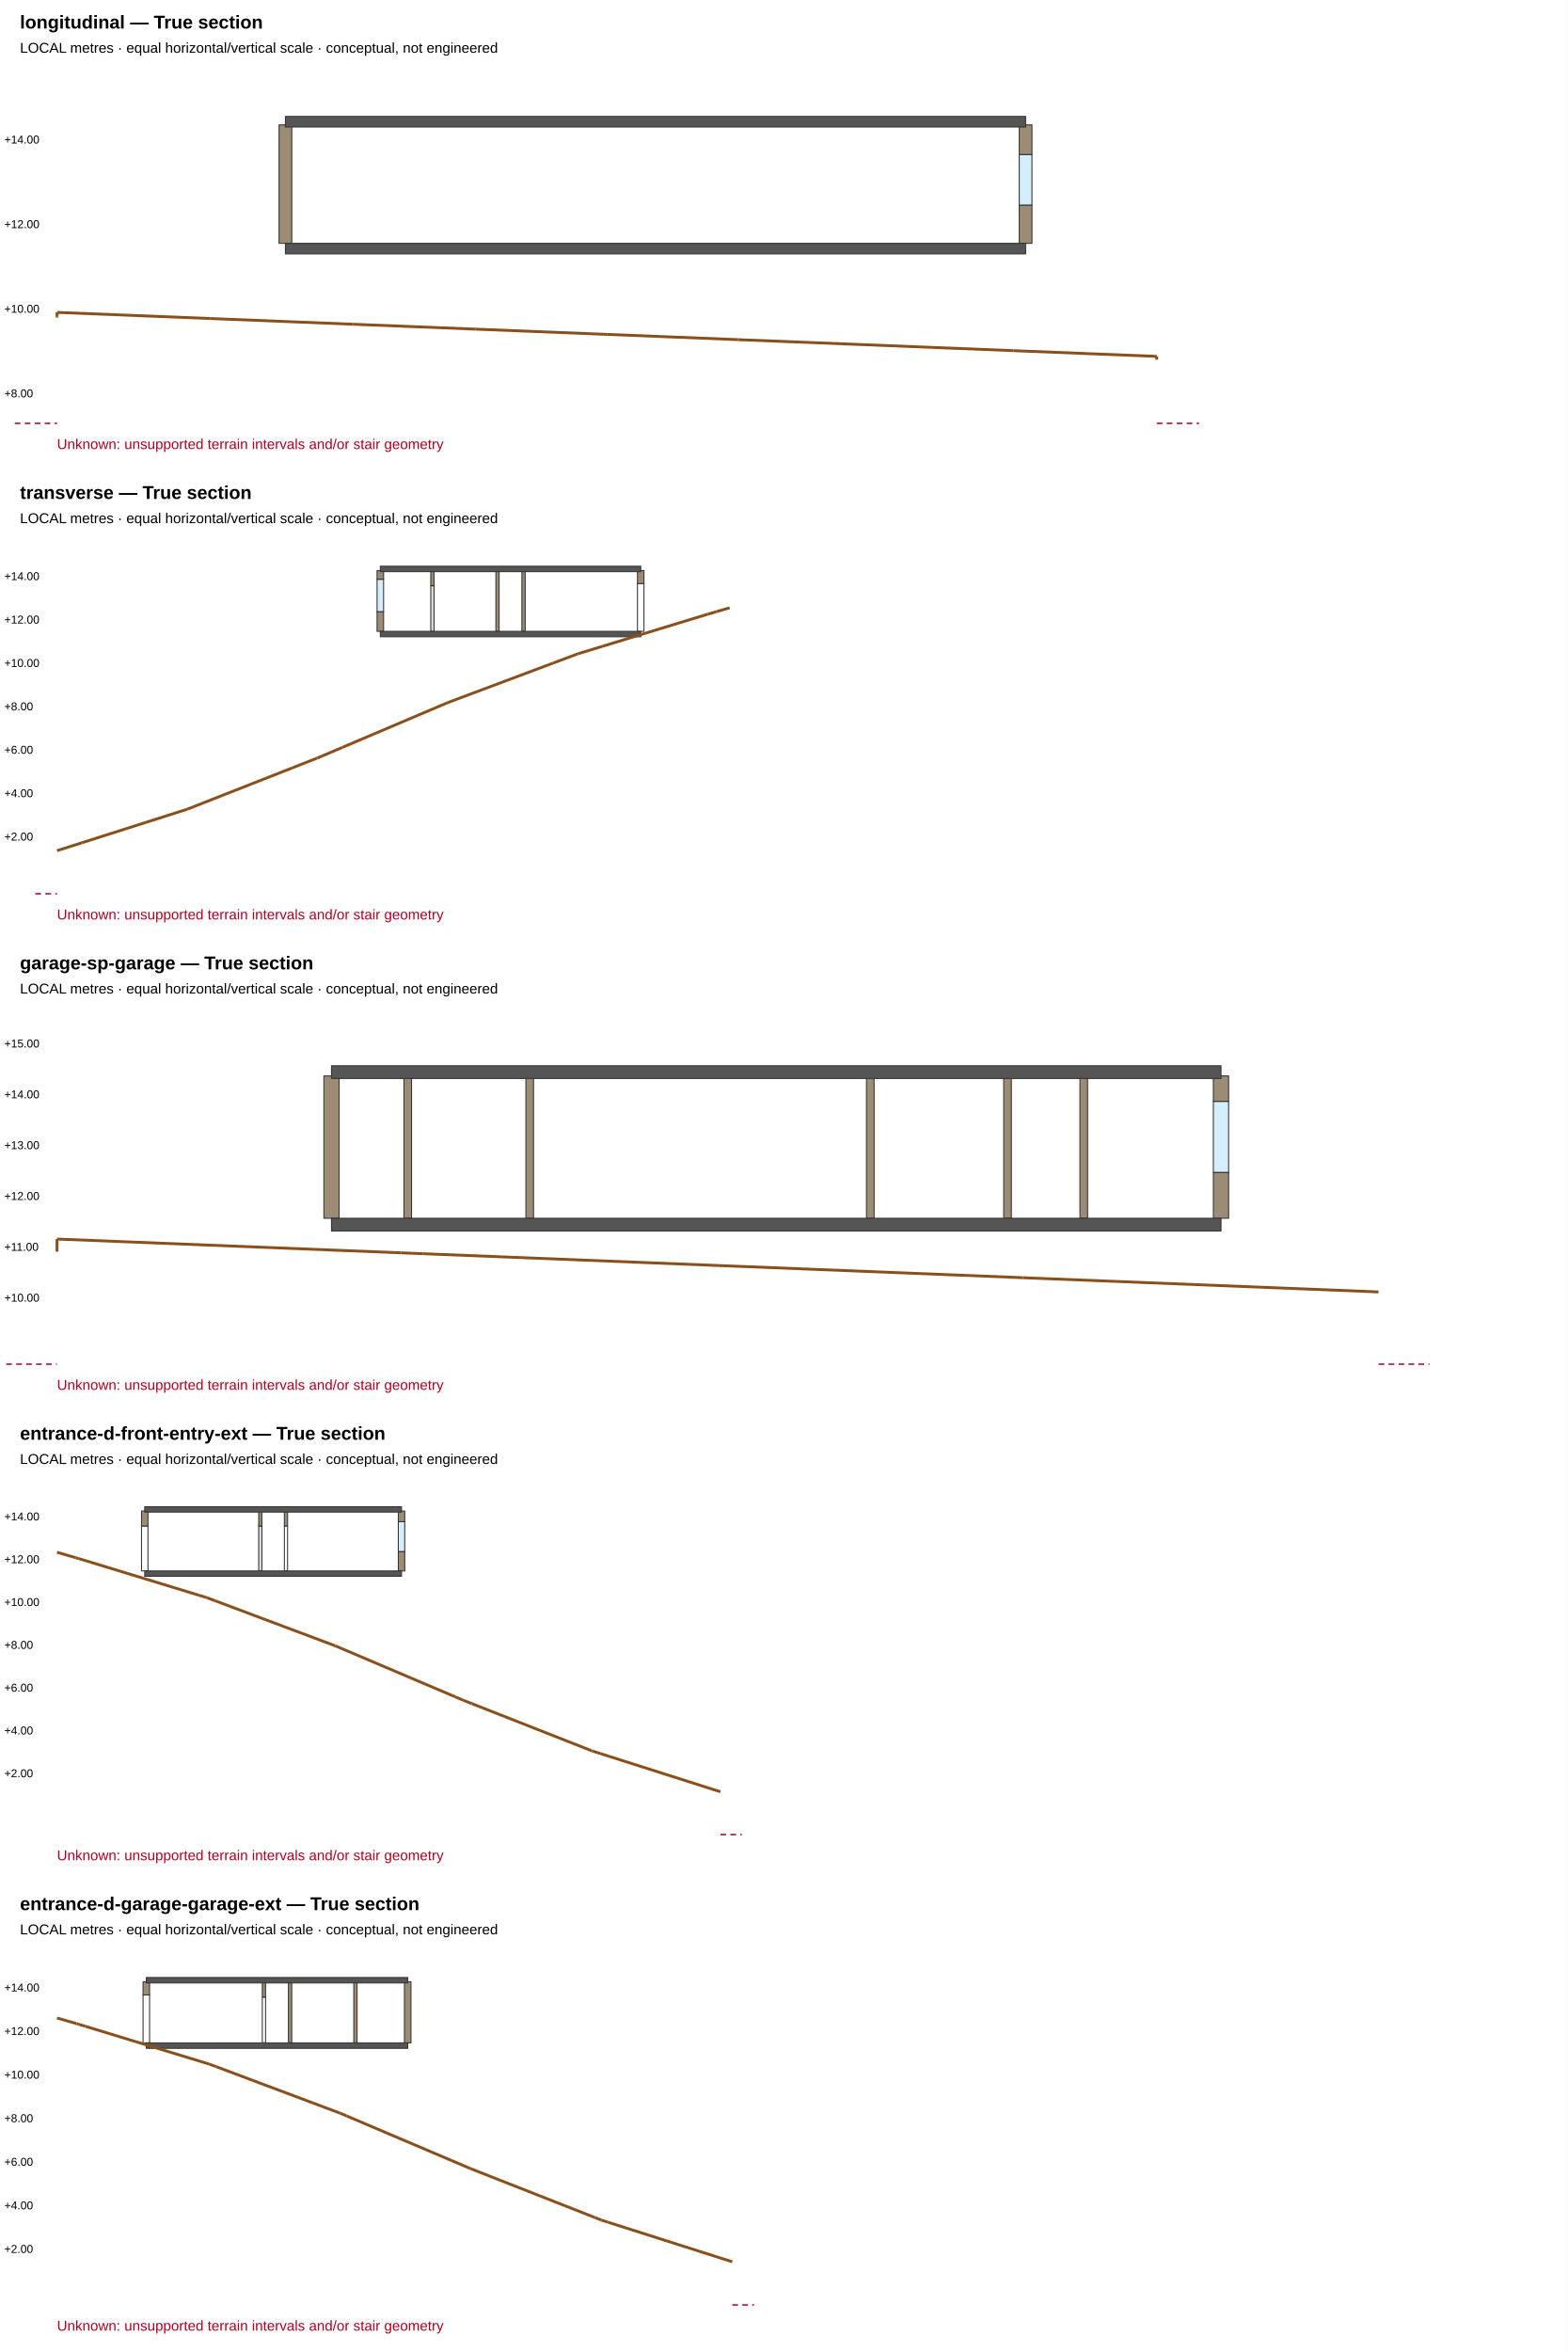
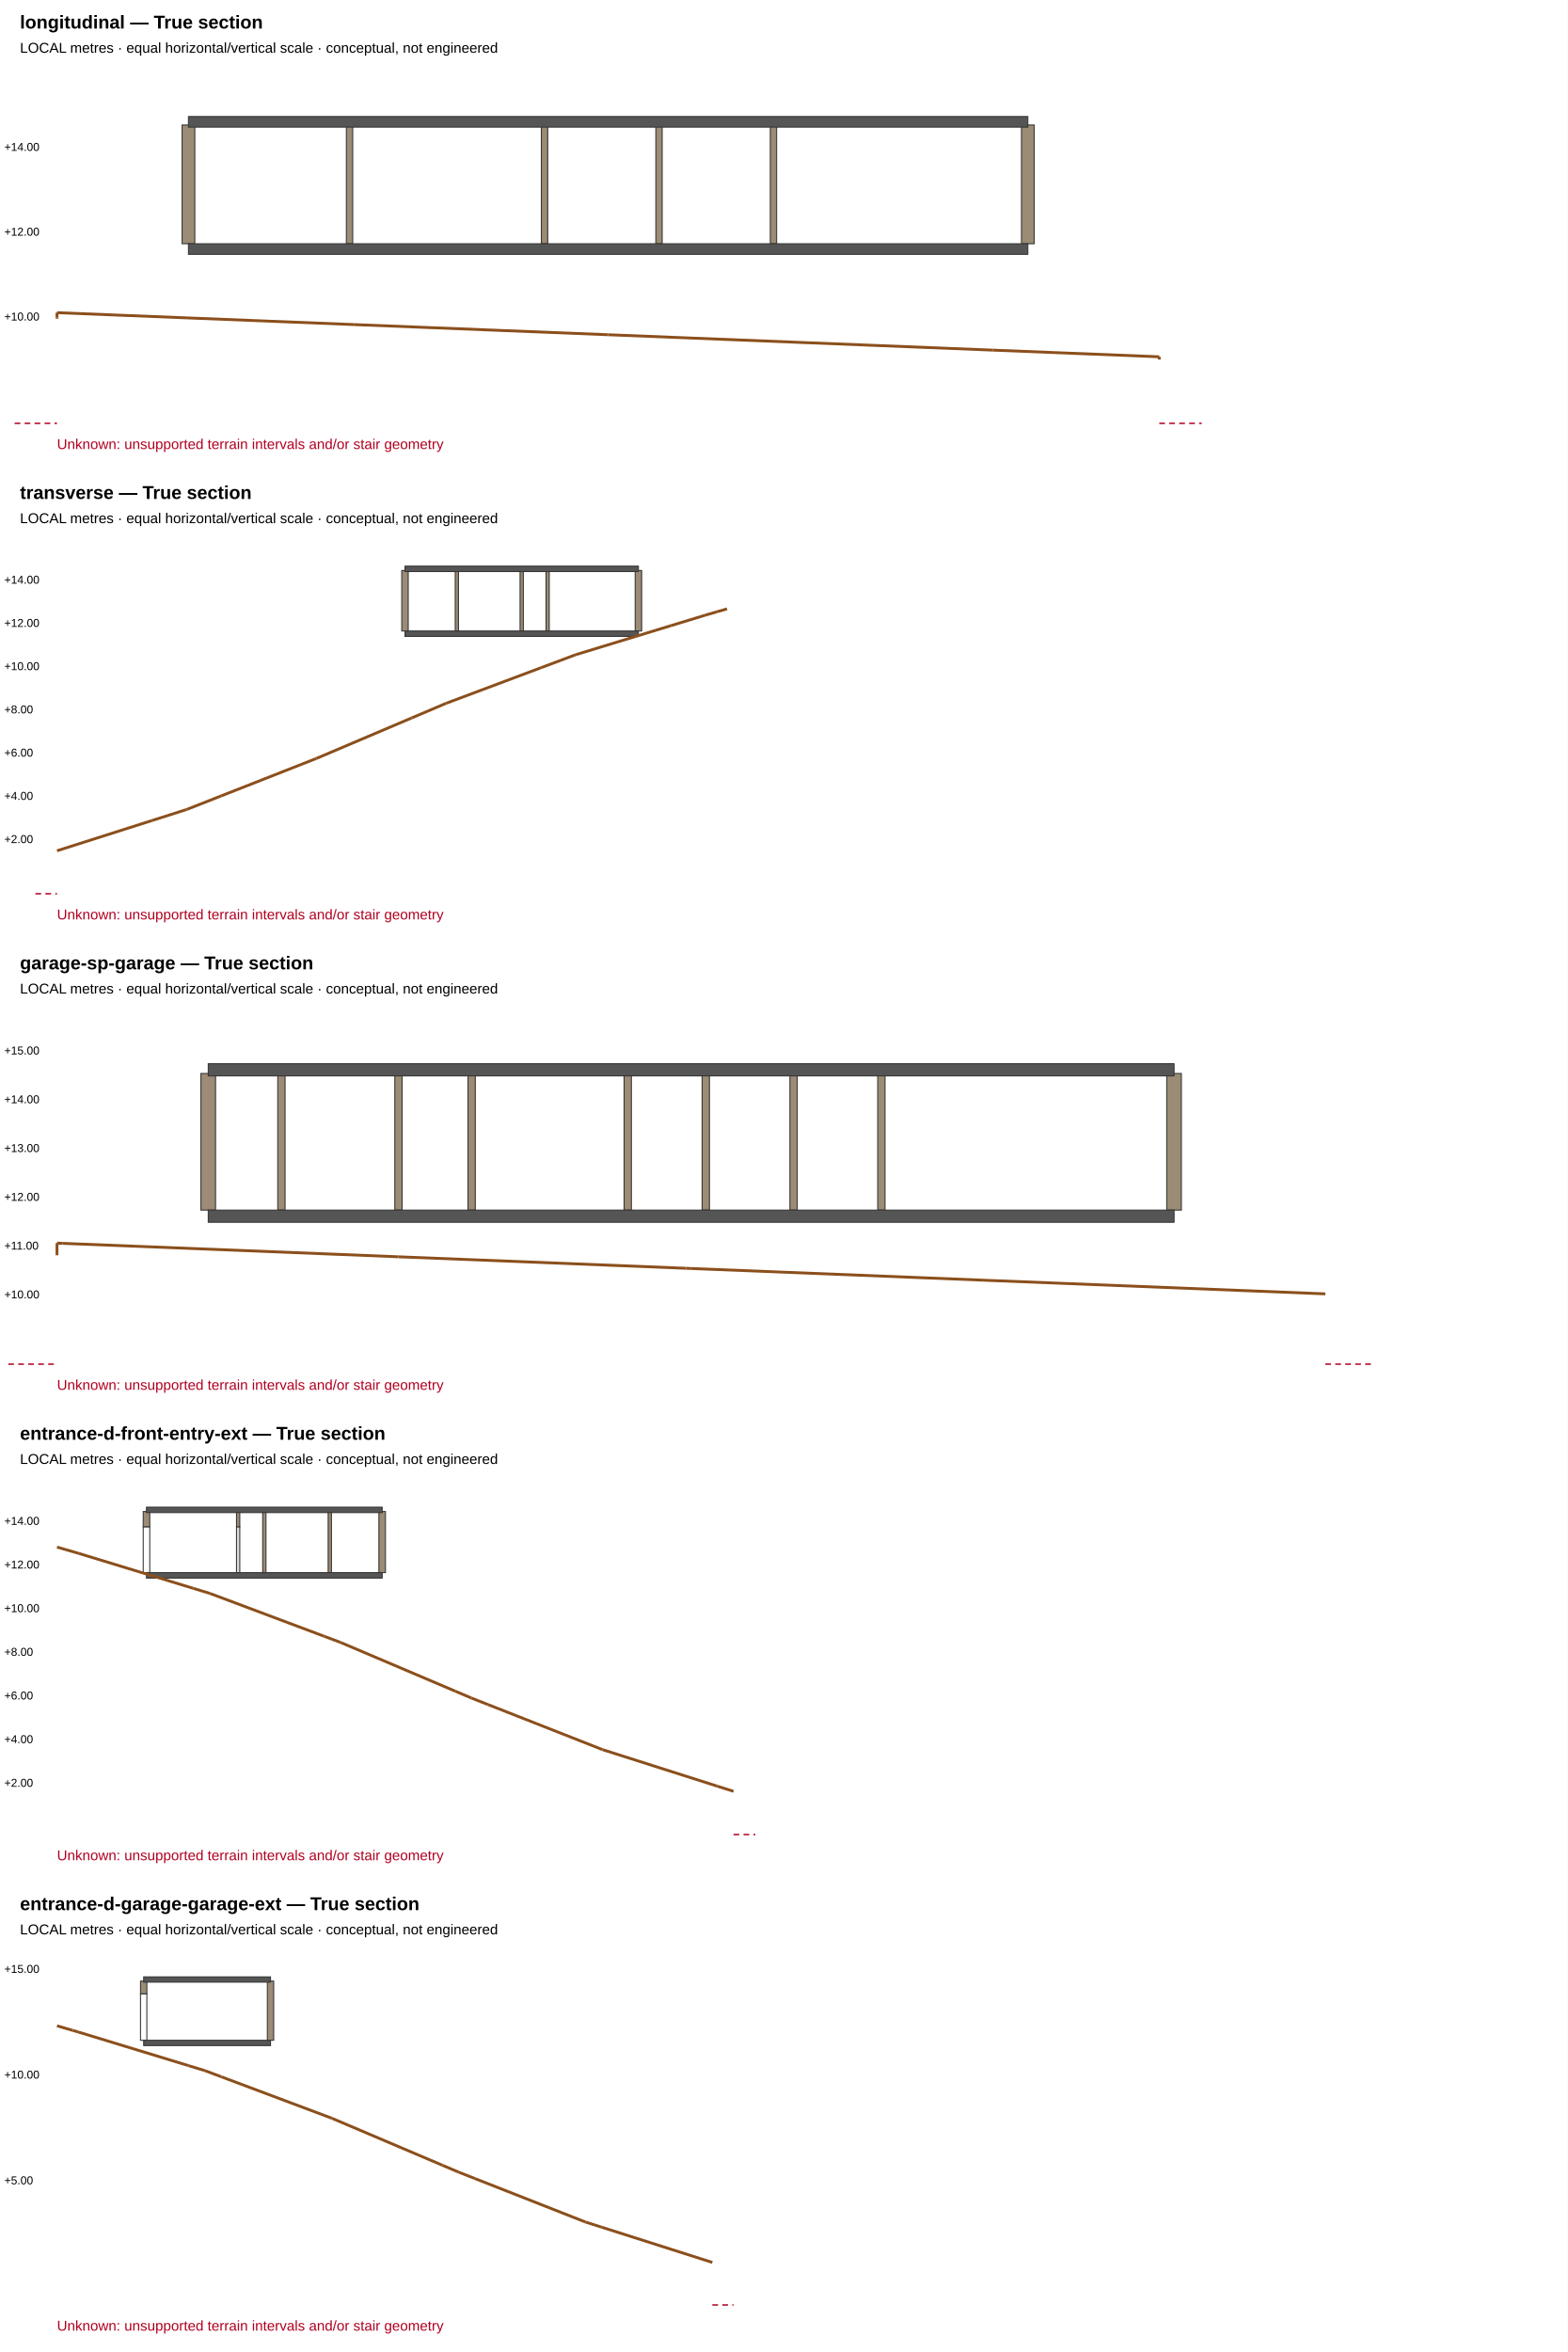
<svg xmlns="http://www.w3.org/2000/svg" width="1100" height="1650" viewBox="0 0 1100 1650" font-family="Arial, sans-serif">
  <rect width="100%" height="100%" fill="white" />
  <text x="14" y="20" font-size="13" font-weight="bold">longitudinal — True section</text>
  <text x="14" y="37" font-size="10">LOCAL metres · equal horizontal/vertical scale · conceptual, not engineered</text>
-   <path data-subject-id="win-corridor-b0-ext" d="M715.178,144.001 L724.081,144.001 L724.081,108.388 L715.178,108.388 L715.178,144.001 Z" fill="#d4eefb" fill-rule="evenodd" stroke="#333" stroke-width="0.7" />
-   <path data-subject-id="w-entry-027" d="M724.081,170.711 L715.178,170.711 L715.178,144.001 L724.081,144.001 L724.081,170.711 Z" fill="#9c8b75" fill-rule="evenodd" stroke="#333" stroke-width="0.7" />
-   <path data-subject-id="w-entry-027" d="M715.178,87.613 L724.081,87.613 L724.081,108.388 L715.178,108.388 L715.178,87.613 Z" fill="#9c8b75" fill-rule="evenodd" stroke="#333" stroke-width="0.7" />
-   <path data-subject-id="w-entry-042" d="M195.818,87.613 L204.722,87.613 L204.722,170.711 L195.818,170.711 L195.818,87.613 Z" fill="#9c8b75" fill-rule="evenodd" stroke="#333" stroke-width="0.7" />
-   <path data-subject-id="slab-floor-entry" d="M200.270,178.130 L719.629,178.130 L719.629,170.711 L200.270,170.711 L200.270,178.130 Z" fill="#555" fill-rule="evenodd" stroke="#333" stroke-width="0.7" />
-   <path data-subject-id="slab-roof-entry" d="M200.270,89.097 L719.629,89.097 L719.629,81.678 L200.270,81.678 L200.270,89.097 Z" fill="#555" fill-rule="evenodd" stroke="#333" stroke-width="0.7" />
-   <path d="M10.343,297 H40.000" stroke="#b00020" stroke-dasharray="4 3" />
-   <path d="M40.000,222.785 L40.000,222.169" stroke="#8b4f1c" stroke-width="2" fill="none" />
-   <path d="M40.000,222.169 L40.007,219.156" stroke="#8b4f1c" stroke-width="2" fill="none" />
-   <path d="M40.007,219.156 L147.342,223.452" stroke="#8b4f1c" stroke-width="2" fill="none" />
-   <path d="M147.342,223.452 L247.754,227.472" stroke="#8b4f1c" stroke-width="2" fill="none" />
-   <path d="M247.754,227.472 L333.819,230.912" stroke="#8b4f1c" stroke-width="2" fill="none" />
-   <path d="M333.819,230.912 L425.820,234.589" stroke="#8b4f1c" stroke-width="2" fill="none" />
-   <path d="M425.820,234.589 L517.825,238.272" stroke="#8b4f1c" stroke-width="2" fill="none" />
-   <path d="M517.825,238.272 L603.893,241.717" stroke="#8b4f1c" stroke-width="2" fill="none" />
-   <path d="M603.893,241.717 L711.228,246.009" stroke="#8b4f1c" stroke-width="2" fill="none" />
-   <path d="M711.228,246.009 L811.633,250.023" stroke="#8b4f1c" stroke-width="2" fill="none" />
-   <path d="M811.633,250.023 L811.641,252.322" stroke="#8b4f1c" stroke-width="2" fill="none" />
-   <path d="M811.641,297 H841.321" stroke="#b00020" stroke-dasharray="4 3" />
-   <text x="3" y="278.737" font-size="8">+8.00</text>
-   <text x="3" y="219.382" font-size="8">+10.00</text>
-   <text x="3" y="160.027" font-size="8">+12.00</text>
-   <text x="3" y="100.671" font-size="8">+14.00</text>
+   <path data-subject-id="w-entry-027" d="M716.741,87.696 L725.664,87.696 L725.664,170.986 L716.741,170.986 L716.741,87.696 Z" fill="#9c8b75" fill-rule="evenodd" stroke="#333" stroke-width="0.7" />
+   <path data-subject-id="w-entry-030" d="M540.493,87.696 L544.955,87.696 L544.955,170.986 L540.493,170.986 L540.493,87.696 Z" fill="#9c8b75" fill-rule="evenodd" stroke="#333" stroke-width="0.7" />
+   <path data-subject-id="w-entry-033" d="M460.178,87.696 L464.640,87.696 L464.640,170.986 L460.178,170.986 L460.178,87.696 Z" fill="#9c8b75" fill-rule="evenodd" stroke="#333" stroke-width="0.7" />
+   <path data-subject-id="w-entry-036" d="M379.863,87.696 L384.325,87.696 L384.325,170.986 L379.863,170.986 L379.863,87.696 Z" fill="#9c8b75" fill-rule="evenodd" stroke="#333" stroke-width="0.7" />
+   <path data-subject-id="w-entry-040" d="M243.029,87.696 L247.491,87.696 L247.491,170.986 L243.029,170.986 L243.029,87.696 Z" fill="#9c8b75" fill-rule="evenodd" stroke="#333" stroke-width="0.7" />
+   <path data-subject-id="w-entry-046" d="M127.762,87.696 L136.686,87.696 L136.686,170.986 L127.762,170.986 L127.762,87.696 Z" fill="#9c8b75" fill-rule="evenodd" stroke="#333" stroke-width="0.7" />
+   <path data-subject-id="slab-floor-entry" d="M132.224,178.422 L721.202,178.422 L721.202,170.986 L132.224,170.986 L132.224,178.422 Z" fill="#555" fill-rule="evenodd" stroke="#333" stroke-width="0.7" />
+   <path data-subject-id="slab-roof-entry" d="M132.224,89.183 L721.202,89.183 L721.202,81.746 L132.224,81.746 L132.224,89.183 Z" fill="#555" fill-rule="evenodd" stroke="#333" stroke-width="0.7" />
+   <path d="M10.275,297 H40.000" stroke="#b00020" stroke-dasharray="4 3" />
+   <path d="M40.000,223.586 L40.000,222.869" stroke="#8b4f1c" stroke-width="2" fill="none" />
+   <path d="M40.000,222.869 L40.008,219.359" stroke="#8b4f1c" stroke-width="2" fill="none" />
+   <path d="M40.008,219.359 L131.287,223.013" stroke="#8b4f1c" stroke-width="2" fill="none" />
+   <path d="M131.287,223.013 L248.236,227.695" stroke="#8b4f1c" stroke-width="2" fill="none" />
+   <path d="M248.236,227.695 L348.475,231.702" stroke="#8b4f1c" stroke-width="2" fill="none" />
+   <path d="M348.475,231.702 L426.715,234.829" stroke="#8b4f1c" stroke-width="2" fill="none" />
+   <path d="M426.715,234.829 L504.957,237.961" stroke="#8b4f1c" stroke-width="2" fill="none" />
+   <path d="M504.957,237.961 L605.199,241.973" stroke="#8b4f1c" stroke-width="2" fill="none" />
+   <path d="M605.199,241.973 L696.482,245.623" stroke="#8b4f1c" stroke-width="2" fill="none" />
+   <path d="M696.482,245.623 L813.421,250.298" stroke="#8b4f1c" stroke-width="2" fill="none" />
+   <path d="M813.421,250.298 L813.427,252.254" stroke="#8b4f1c" stroke-width="2" fill="none" />
+   <path d="M813.427,297 H843.176" stroke="#b00020" stroke-dasharray="4 3" />
+   <text x="3" y="224.826" font-size="8">+10.00</text>
+   <text x="3" y="165.334" font-size="8">+12.00</text>
+   <text x="3" y="105.841" font-size="8">+14.00</text>
  <text x="40" y="315" font-size="10" fill="#b00020">Unknown: unsupported terrain intervals and/or stair geometry</text>
  <text x="14" y="350" font-size="13" font-weight="bold">transverse — True section</text>
  <text x="14" y="367" font-size="10">LOCAL metres · equal horizontal/vertical scale · conceptual, not engineered</text>
-   <path data-subject-id="d-garage-garage-ext" d="M447.292,442.903 L451.860,442.903 L451.860,409.406 L447.292,409.406 L447.292,442.903 Z" fill="#fff" fill-rule="evenodd" stroke="#333" stroke-width="0.7" />
-   <path data-subject-id="w-entry-004" d="M447.292,400.271 L451.860,400.271 L451.860,409.406 L447.292,409.406 L447.292,400.271 Z" fill="#9c8b75" fill-rule="evenodd" stroke="#333" stroke-width="0.7" />
-   <path data-subject-id="w-entry-010" d="M366.215,400.271 L368.499,400.271 L368.499,442.903 L366.215,442.903 L366.215,400.271 Z" fill="#9c8b75" fill-rule="evenodd" stroke="#333" stroke-width="0.7" />
-   <path data-subject-id="w-entry-016" d="M347.944,400.271 L350.228,400.271 L350.228,442.903 L347.944,442.903 L347.944,400.271 Z" fill="#9c8b75" fill-rule="evenodd" stroke="#333" stroke-width="0.7" />
-   <path data-subject-id="o-kitchen-dining" d="M302.267,442.903 L304.551,442.903 L304.551,410.929 L302.267,410.929 L302.267,442.903 Z" fill="#ddd" fill-rule="evenodd" stroke="#333" stroke-width="0.7" />
-   <path data-subject-id="w-entry-019" d="M302.267,400.271 L304.551,400.271 L304.551,410.929 L302.267,410.929 L302.267,400.271 Z" fill="#9c8b75" fill-rule="evenodd" stroke="#333" stroke-width="0.7" />
-   <path data-subject-id="win-kitchen-ext" d="M264.584,429.200 L269.151,429.200 L269.151,406.361 L264.584,406.361 L264.584,429.200 Z" fill="#d4eefb" fill-rule="evenodd" stroke="#333" stroke-width="0.7" />
-   <path data-subject-id="w-entry-023" d="M269.151,442.903 L264.584,442.903 L264.584,429.200 L269.151,429.200 L269.151,442.903 Z" fill="#9c8b75" fill-rule="evenodd" stroke="#333" stroke-width="0.7" />
-   <path data-subject-id="w-entry-023" d="M264.584,400.271 L269.151,400.271 L269.151,406.361 L264.584,406.361 L264.584,400.271 Z" fill="#9c8b75" fill-rule="evenodd" stroke="#333" stroke-width="0.7" />
-   <path data-subject-id="slab-floor-entry" d="M266.867,446.709 L449.576,446.709 L449.576,442.903 L266.867,442.903 L266.867,446.709 Z" fill="#555" fill-rule="evenodd" stroke="#333" stroke-width="0.7" />
-   <path data-subject-id="slab-roof-entry" d="M266.867,401.032 L449.576,401.032 L449.576,397.226 L266.867,397.226 L266.867,401.032 Z" fill="#555" fill-rule="evenodd" stroke="#333" stroke-width="0.7" />
-   <path d="M24.781,627 H40.000" stroke="#b00020" stroke-dasharray="4 3" />
-   <path d="M40.000,596.774 L40.003,596.774" stroke="#8b4f1c" stroke-width="2" fill="none" />
-   <path d="M40.003,596.774 L40.008,596.774" stroke="#8b4f1c" stroke-width="2" fill="none" />
-   <path d="M40.008,596.774 L57.512,591.202" stroke="#8b4f1c" stroke-width="2" fill="none" />
-   <path d="M57.512,591.202 L131.365,567.693" stroke="#8b4f1c" stroke-width="2" fill="none" />
-   <path d="M131.365,567.693 L205.201,538.646" stroke="#8b4f1c" stroke-width="2" fill="none" />
-   <path d="M205.201,538.646 L222.707,531.760" stroke="#8b4f1c" stroke-width="2" fill="none" />
-   <path d="M222.707,531.760 L240.214,524.320" stroke="#8b4f1c" stroke-width="2" fill="none" />
-   <path d="M240.214,524.320 L314.065,492.935" stroke="#8b4f1c" stroke-width="2" fill="none" />
-   <path d="M314.065,492.935 L387.913,465.242" stroke="#8b4f1c" stroke-width="2" fill="none" />
-   <path d="M387.913,465.242 L405.420,458.677" stroke="#8b4f1c" stroke-width="2" fill="none" />
-   <path d="M405.420,458.677 L422.927,453.337" stroke="#8b4f1c" stroke-width="2" fill="none" />
-   <path d="M422.927,453.337 L496.777,430.814" stroke="#8b4f1c" stroke-width="2" fill="none" />
-   <path d="M496.777,430.814 L502.614,429.121" stroke="#8b4f1c" stroke-width="2" fill="none" />
-   <path d="M502.614,429.121 L512.002,426.398" stroke="#8b4f1c" stroke-width="2" fill="none" />
-   <text x="3" y="589.679" font-size="8">+2.00</text>
-   <text x="3" y="559.227" font-size="8">+4.00</text>
-   <text x="3" y="528.776" font-size="8">+6.00</text>
-   <text x="3" y="498.325" font-size="8">+8.00</text>
-   <text x="3" y="467.873" font-size="8">+10.00</text>
-   <text x="3" y="437.422" font-size="8">+12.00</text>
-   <text x="3" y="406.970" font-size="8">+14.00</text>
+   <path data-subject-id="w-entry-005" d="M445.680,400.199 L450.230,400.199 L450.230,442.662 L445.680,442.662 L445.680,400.199 Z" fill="#9c8b75" fill-rule="evenodd" stroke="#333" stroke-width="0.7" />
+   <path data-subject-id="w-entry-012" d="M383.123,400.199 L385.398,400.199 L385.398,442.662 L383.123,442.662 L383.123,400.199 Z" fill="#9c8b75" fill-rule="evenodd" stroke="#333" stroke-width="0.7" />
+   <path data-subject-id="w-entry-018" d="M364.924,400.199 L367.199,400.199 L367.199,442.662 L364.924,442.662 L364.924,400.199 Z" fill="#9c8b75" fill-rule="evenodd" stroke="#333" stroke-width="0.7" />
+   <path data-subject-id="w-entry-021" d="M319.428,400.199 L321.703,400.199 L321.703,442.662 L319.428,442.662 L319.428,400.199 Z" fill="#9c8b75" fill-rule="evenodd" stroke="#333" stroke-width="0.7" />
+   <path data-subject-id="w-entry-024" d="M281.893,400.199 L286.443,400.199 L286.443,442.662 L281.893,442.662 L281.893,400.199 Z" fill="#9c8b75" fill-rule="evenodd" stroke="#333" stroke-width="0.7" />
+   <path data-subject-id="slab-floor-entry" d="M284.168,446.453 L447.955,446.453 L447.955,442.662 L284.168,442.662 L284.168,446.453 Z" fill="#555" fill-rule="evenodd" stroke="#333" stroke-width="0.7" />
+   <path data-subject-id="slab-roof-entry" d="M284.168,400.957 L447.955,400.957 L447.955,397.165 L284.168,397.165 L284.168,400.957 Z" fill="#555" fill-rule="evenodd" stroke="#333" stroke-width="0.7" />
+   <path d="M24.841,627 H40.000" stroke="#b00020" stroke-dasharray="4 3" />
+   <path d="M40.000,596.834 L40.002,596.835" stroke="#8b4f1c" stroke-width="2" fill="none" />
+   <path d="M40.002,596.835 L40.006,596.834" stroke="#8b4f1c" stroke-width="2" fill="none" />
+   <path d="M40.006,596.834 L106.741,575.591" stroke="#8b4f1c" stroke-width="2" fill="none" />
+   <path d="M106.741,575.591 L131.002,567.868" stroke="#8b4f1c" stroke-width="2" fill="none" />
+   <path d="M131.002,567.868 L155.263,558.326" stroke="#8b4f1c" stroke-width="2" fill="none" />
+   <path d="M155.263,558.326 L221.985,532.078" stroke="#8b4f1c" stroke-width="2" fill="none" />
+   <path d="M221.985,532.078 L288.722,503.716" stroke="#8b4f1c" stroke-width="2" fill="none" />
+   <path d="M288.722,503.716 L312.981,493.406" stroke="#8b4f1c" stroke-width="2" fill="none" />
+   <path d="M312.981,493.406 L379.712,468.382" stroke="#8b4f1c" stroke-width="2" fill="none" />
+   <path d="M379.712,468.382 L403.974,459.283" stroke="#8b4f1c" stroke-width="2" fill="none" />
+   <path d="M403.974,459.283 L470.711,438.930" stroke="#8b4f1c" stroke-width="2" fill="none" />
+   <path d="M470.711,438.930 L494.970,431.531" stroke="#8b4f1c" stroke-width="2" fill="none" />
+   <path d="M494.970,431.531 L503.055,429.186" stroke="#8b4f1c" stroke-width="2" fill="none" />
+   <path d="M503.055,429.186 L510.134,427.133" stroke="#8b4f1c" stroke-width="2" fill="none" />
+   <text x="3" y="591.435" font-size="8">+2.00</text>
+   <text x="3" y="561.104" font-size="8">+4.00</text>
+   <text x="3" y="530.773" font-size="8">+6.00</text>
+   <text x="3" y="500.442" font-size="8">+8.00</text>
+   <text x="3" y="470.111" font-size="8">+10.00</text>
+   <text x="3" y="439.781" font-size="8">+12.00</text>
+   <text x="3" y="409.450" font-size="8">+14.00</text>
  <text x="40" y="645" font-size="10" fill="#b00020">Unknown: unsupported terrain intervals and/or stair geometry</text>
  <text x="14" y="680" font-size="13" font-weight="bold">garage-sp-garage — True section</text>
  <text x="14" y="697" font-size="10">LOCAL metres · equal horizontal/vertical scale · conceptual, not engineered</text>
-   <path data-subject-id="win-bed-child-1-ext" d="M851.383,822.560 L862.082,822.560 L862.082,772.630 L851.383,772.630 L851.383,822.560 Z" fill="#d4eefb" fill-rule="evenodd" stroke="#333" stroke-width="0.7" />
-   <path data-subject-id="w-entry-026" d="M862.082,854.658 L851.383,854.658 L851.383,822.560 L862.082,822.560 L862.082,854.658 Z" fill="#9c8b75" fill-rule="evenodd" stroke="#333" stroke-width="0.7" />
-   <path data-subject-id="w-entry-026" d="M851.383,754.798 L862.082,754.798 L862.082,772.630 L851.383,772.630 L851.383,754.798 Z" fill="#9c8b75" fill-rule="evenodd" stroke="#333" stroke-width="0.7" />
-   <path data-subject-id="w-entry-030" d="M757.763,754.798 L763.113,754.798 L763.113,854.658 L757.763,854.658 L757.763,754.798 Z" fill="#9c8b75" fill-rule="evenodd" stroke="#333" stroke-width="0.7" />
-   <path data-subject-id="w-entry-031" d="M704.266,754.798 L709.616,754.798 L709.616,854.658 L704.266,854.658 L704.266,754.798 Z" fill="#9c8b75" fill-rule="evenodd" stroke="#333" stroke-width="0.7" />
-   <path data-subject-id="w-entry-035" d="M607.972,754.798 L613.321,754.798 L613.321,854.658 L607.972,854.658 L607.972,754.798 Z" fill="#9c8b75" fill-rule="evenodd" stroke="#333" stroke-width="0.7" />
-   <path data-subject-id="w-entry-038" d="M369.019,754.798 L374.368,754.798 L374.368,854.658 L369.019,854.658 L369.019,754.798 Z" fill="#9c8b75" fill-rule="evenodd" stroke="#333" stroke-width="0.7" />
-   <path data-subject-id="w-entry-040" d="M283.424,754.798 L288.773,754.798 L288.773,854.658 L283.424,854.658 L283.424,754.798 Z" fill="#9c8b75" fill-rule="evenodd" stroke="#333" stroke-width="0.7" />
-   <path data-subject-id="w-entry-041" d="M227.252,754.798 L237.951,754.798 L237.951,854.658 L227.252,854.658 L227.252,754.798 Z" fill="#9c8b75" fill-rule="evenodd" stroke="#333" stroke-width="0.7" />
-   <path data-subject-id="slab-floor-entry" d="M232.602,863.575 L856.732,863.575 L856.732,854.658 L232.602,854.658 L232.602,863.575 Z" fill="#555" fill-rule="evenodd" stroke="#333" stroke-width="0.7" />
-   <path data-subject-id="slab-roof-entry" d="M232.602,756.581 L856.732,756.581 L856.732,747.665 L232.602,747.665 L232.602,756.581 Z" fill="#555" fill-rule="evenodd" stroke="#333" stroke-width="0.7" />
-   <path d="M4.361,957 H40.000" stroke="#b00020" stroke-dasharray="4 3" />
-   <path d="M40.000,878.065 L40.000,876.482" stroke="#8b4f1c" stroke-width="2" fill="none" />
-   <path d="M40.000,876.482 L40.017,869.242" stroke="#8b4f1c" stroke-width="2" fill="none" />
-   <path d="M40.017,869.242 L281.362,878.902" stroke="#8b4f1c" stroke-width="2" fill="none" />
-   <path d="M281.362,878.902 L289.673,879.234" stroke="#8b4f1c" stroke-width="2" fill="none" />
-   <path d="M289.673,879.234 L296.797,879.519" stroke="#8b4f1c" stroke-width="2" fill="none" />
-   <path d="M296.797,879.519 L503.661,887.789" stroke="#8b4f1c" stroke-width="2" fill="none" />
-   <path d="M503.661,887.789 L510.801,888.074" stroke="#8b4f1c" stroke-width="2" fill="none" />
-   <path d="M510.801,888.074 L717.657,896.353" stroke="#8b4f1c" stroke-width="2" fill="none" />
-   <path d="M717.657,896.353 L725.967,896.686" stroke="#8b4f1c" stroke-width="2" fill="none" />
-   <path d="M725.967,896.686 L967.305,906.335" stroke="#8b4f1c" stroke-width="2" fill="none" />
-   <path d="M967.305,957 H1002.973" stroke="#b00020" stroke-dasharray="4 3" />
-   <text x="3" y="913.148" font-size="8">+10.00</text>
-   <text x="3" y="877.484" font-size="8">+11.00</text>
-   <text x="3" y="841.819" font-size="8">+12.00</text>
-   <text x="3" y="806.155" font-size="8">+13.00</text>
-   <text x="3" y="770.490" font-size="8">+14.00</text>
-   <text x="3" y="734.825" font-size="8">+15.00</text>
+   <path data-subject-id="w-entry-027" d="M818.663,753.072 L828.931,753.072 L828.931,848.906 L818.663,848.906 L818.663,753.072 Z" fill="#9c8b75" fill-rule="evenodd" stroke="#333" stroke-width="0.7" />
+   <path data-subject-id="w-entry-028" d="M615.872,753.072 L621.006,753.072 L621.006,848.906 L615.872,848.906 L615.872,753.072 Z" fill="#9c8b75" fill-rule="evenodd" stroke="#333" stroke-width="0.7" />
+   <path data-subject-id="w-entry-032" d="M554.264,753.072 L559.398,753.072 L559.398,848.906 L554.264,848.906 L554.264,753.072 Z" fill="#9c8b75" fill-rule="evenodd" stroke="#333" stroke-width="0.7" />
+   <path data-subject-id="w-entry-034" d="M492.656,753.072 L497.790,753.072 L497.790,848.906 L492.656,848.906 L492.656,753.072 Z" fill="#9c8b75" fill-rule="evenodd" stroke="#333" stroke-width="0.7" />
+   <path data-subject-id="w-entry-035" d="M437.894,753.072 L443.028,753.072 L443.028,848.906 L437.894,848.906 L437.894,753.072 Z" fill="#9c8b75" fill-rule="evenodd" stroke="#333" stroke-width="0.7" />
+   <path data-subject-id="w-entry-038" d="M328.370,753.072 L333.504,753.072 L333.504,848.906 L328.370,848.906 L328.370,753.072 Z" fill="#9c8b75" fill-rule="evenodd" stroke="#333" stroke-width="0.7" />
+   <path data-subject-id="w-entry-039" d="M277.030,753.072 L282.164,753.072 L282.164,848.906 L277.030,848.906 L277.030,753.072 Z" fill="#9c8b75" fill-rule="evenodd" stroke="#333" stroke-width="0.7" />
+   <path data-subject-id="w-entry-043" d="M194.887,753.072 L200.021,753.072 L200.021,848.906 L194.887,848.906 L194.887,753.072 Z" fill="#9c8b75" fill-rule="evenodd" stroke="#333" stroke-width="0.7" />
+   <path data-subject-id="w-entry-044" d="M140.980,753.072 L151.248,753.072 L151.248,848.906 L140.980,848.906 L140.980,753.072 Z" fill="#9c8b75" fill-rule="evenodd" stroke="#333" stroke-width="0.7" />
+   <path data-subject-id="slab-floor-entry" d="M146.114,857.462 L823.797,857.462 L823.797,848.906 L146.114,848.906 L146.114,857.462 Z" fill="#555" fill-rule="evenodd" stroke="#333" stroke-width="0.7" />
+   <path data-subject-id="slab-roof-entry" d="M146.114,754.783 L823.797,754.783 L823.797,746.226 L146.114,746.226 L146.114,754.783 Z" fill="#555" fill-rule="evenodd" stroke="#333" stroke-width="0.7" />
+   <path d="M5.798,957 H40.000" stroke="#b00020" stroke-dasharray="4 3" />
+   <path d="M40.000,880.605 L40.000,879.159" stroke="#8b4f1c" stroke-width="2" fill="none" />
+   <path d="M40.000,879.159 L40.017,872.090" stroke="#8b4f1c" stroke-width="2" fill="none" />
+   <path d="M40.017,872.090 L43.997,872.249" stroke="#8b4f1c" stroke-width="2" fill="none" />
+   <path d="M43.997,872.249 L279.605,881.681" stroke="#8b4f1c" stroke-width="2" fill="none" />
+   <path d="M279.605,881.681 L481.549,889.752" stroke="#8b4f1c" stroke-width="2" fill="none" />
+   <path d="M481.549,889.752 L484.964,889.889" stroke="#8b4f1c" stroke-width="2" fill="none" />
+   <path d="M484.964,889.889 L488.379,890.026" stroke="#8b4f1c" stroke-width="2" fill="none" />
+   <path d="M488.379,890.026 L690.330,898.110" stroke="#8b4f1c" stroke-width="2" fill="none" />
+   <path d="M690.330,898.110 L694.333,898.270" stroke="#8b4f1c" stroke-width="2" fill="none" />
+   <path d="M694.333,898.270 L929.911,907.688" stroke="#8b4f1c" stroke-width="2" fill="none" />
+   <path d="M929.911,907.688 L929.911,907.774" stroke="#8b4f1c" stroke-width="2" fill="none" />
+   <path d="M929.911,957 H964.141" stroke="#b00020" stroke-dasharray="4 3" />
+   <text x="3" y="910.855" font-size="8">+10.00</text>
+   <text x="3" y="876.629" font-size="8">+11.00</text>
+   <text x="3" y="842.403" font-size="8">+12.00</text>
+   <text x="3" y="808.176" font-size="8">+13.00</text>
+   <text x="3" y="773.950" font-size="8">+14.00</text>
+   <text x="3" y="739.723" font-size="8">+15.00</text>
  <text x="40" y="975" font-size="10" fill="#b00020">Unknown: unsupported terrain intervals and/or stair geometry</text>
  <text x="14" y="1010" font-size="13" font-weight="bold">entrance-d-front-entry-ext — True section</text>
  <text x="14" y="1027" font-size="10">LOCAL metres · equal horizontal/vertical scale · conceptual, not engineered</text>
-   <path data-subject-id="d-front-entry-ext" d="M99.309,1102.060 L103.814,1102.060 L103.814,1070.528 L99.309,1070.528 L99.309,1102.060 Z" fill="#fff" fill-rule="evenodd" stroke="#333" stroke-width="0.7" />
-   <path data-subject-id="w-entry-002" d="M99.309,1060.018 L103.814,1060.018 L103.814,1070.528 L99.309,1070.528 L99.309,1060.018 Z" fill="#9c8b75" fill-rule="evenodd" stroke="#333" stroke-width="0.7" />
-   <path data-subject-id="d-entry-corridor-b0" d="M181.516,1102.060 L183.769,1102.060 L183.769,1070.528 L181.516,1070.528 L181.516,1102.060 Z" fill="#ddd" fill-rule="evenodd" stroke="#333" stroke-width="0.7" />
-   <path data-subject-id="w-entry-008" d="M181.516,1060.018 L183.769,1060.018 L183.769,1070.528 L181.516,1070.528 L181.516,1060.018 Z" fill="#9c8b75" fill-rule="evenodd" stroke="#333" stroke-width="0.7" />
-   <path data-subject-id="d-bed-main-corridor-b0" d="M199.534,1102.060 L201.787,1102.060 L201.787,1070.528 L199.534,1070.528 L199.534,1102.060 Z" fill="#fff" fill-rule="evenodd" stroke="#333" stroke-width="0.7" />
-   <path data-subject-id="w-entry-014" d="M199.534,1060.018 L201.787,1060.018 L201.787,1070.528 L199.534,1070.528 L199.534,1060.018 Z" fill="#9c8b75" fill-rule="evenodd" stroke="#333" stroke-width="0.7" />
-   <path data-subject-id="win-bed-main-ext" d="M279.489,1088.546 L283.994,1088.546 L283.994,1067.525 L279.489,1067.525 L279.489,1088.546 Z" fill="#d4eefb" fill-rule="evenodd" stroke="#333" stroke-width="0.7" />
-   <path data-subject-id="w-entry-021" d="M283.994,1102.060 L279.489,1102.060 L279.489,1088.546 L283.994,1088.546 L283.994,1102.060 Z" fill="#9c8b75" fill-rule="evenodd" stroke="#333" stroke-width="0.7" />
-   <path data-subject-id="w-entry-021" d="M279.489,1060.018 L283.994,1060.018 L283.994,1067.525 L279.489,1067.525 L279.489,1060.018 Z" fill="#9c8b75" fill-rule="evenodd" stroke="#333" stroke-width="0.7" />
-   <path data-subject-id="slab-floor-entry" d="M101.562,1105.814 L281.741,1105.814 L281.741,1102.060 L101.562,1102.060 L101.562,1105.814 Z" fill="#555" fill-rule="evenodd" stroke="#333" stroke-width="0.7" />
-   <path data-subject-id="slab-roof-entry" d="M101.562,1060.769 L281.741,1060.769 L281.741,1057.015 L101.562,1057.015 L101.562,1060.769 Z" fill="#555" fill-rule="evenodd" stroke="#333" stroke-width="0.7" />
-   <path d="M40.000,1088.968 L53.078,1092.761" stroke="#8b4f1c" stroke-width="2" fill="none" />
-   <path d="M53.078,1092.761 L55.008,1093.321" stroke="#8b4f1c" stroke-width="2" fill="none" />
-   <path d="M55.008,1093.321 L139.315,1119.034" stroke="#8b4f1c" stroke-width="2" fill="none" />
-   <path d="M139.315,1119.034 L145.101,1120.798" stroke="#8b4f1c" stroke-width="2" fill="none" />
-   <path d="M145.101,1120.798 L150.887,1122.968" stroke="#8b4f1c" stroke-width="2" fill="none" />
-   <path d="M150.887,1122.968 L235.192,1154.582" stroke="#8b4f1c" stroke-width="2" fill="none" />
-   <path d="M235.192,1154.582 L319.499,1190.411" stroke="#8b4f1c" stroke-width="2" fill="none" />
-   <path d="M319.499,1190.411 L325.285,1192.870" stroke="#8b4f1c" stroke-width="2" fill="none" />
-   <path d="M325.285,1192.870 L331.071,1195.146" stroke="#8b4f1c" stroke-width="2" fill="none" />
-   <path d="M331.071,1195.146 L415.375,1228.306" stroke="#8b4f1c" stroke-width="2" fill="none" />
-   <path d="M415.375,1228.306 L421.167,1230.150" stroke="#8b4f1c" stroke-width="2" fill="none" />
-   <path d="M421.167,1230.150 L505.465,1256.985" stroke="#8b4f1c" stroke-width="2" fill="none" />
-   <path d="M505.465,1256.985 L505.470,1256.985" stroke="#8b4f1c" stroke-width="2" fill="none" />
-   <path d="M505.470,1287 H520.477" stroke="#b00020" stroke-dasharray="4 3" />
-   <text x="3" y="1246.805" font-size="8">+2.00</text>
-   <text x="3" y="1216.775" font-size="8">+4.00</text>
-   <text x="3" y="1186.745" font-size="8">+6.00</text>
-   <text x="3" y="1156.715" font-size="8">+8.00</text>
-   <text x="3" y="1126.685" font-size="8">+10.00</text>
-   <text x="3" y="1096.655" font-size="8">+12.00</text>
-   <text x="3" y="1066.625" font-size="8">+14.00</text>
+   <path data-subject-id="d-front-entry-ext" d="M100.486,1103.252 L105.080,1103.252 L105.080,1071.095 L100.486,1071.095 L100.486,1103.252 Z" fill="#fff" fill-rule="evenodd" stroke="#333" stroke-width="0.7" />
+   <path data-subject-id="w-entry-006" d="M100.486,1060.376 L105.080,1060.376 L105.080,1071.095 L100.486,1071.095 L100.486,1060.376 Z" fill="#9c8b75" fill-rule="evenodd" stroke="#333" stroke-width="0.7" />
+   <path data-subject-id="d-entry-corridor-b0" d="M165.949,1103.252 L168.246,1103.252 L168.246,1071.095 L165.949,1071.095 L165.949,1103.252 Z" fill="#ddd" fill-rule="evenodd" stroke="#333" stroke-width="0.7" />
+   <path data-subject-id="w-entry-013" d="M165.949,1060.376 L168.246,1060.376 L168.246,1071.095 L165.949,1071.095 L165.949,1060.376 Z" fill="#9c8b75" fill-rule="evenodd" stroke="#333" stroke-width="0.7" />
+   <path data-subject-id="w-entry-018" d="M184.324,1060.376 L186.621,1060.376 L186.621,1103.252 L184.324,1103.252 L184.324,1060.376 Z" fill="#9c8b75" fill-rule="evenodd" stroke="#333" stroke-width="0.7" />
+   <path data-subject-id="w-entry-021" d="M230.263,1060.376 L232.560,1060.376 L232.560,1103.252 L230.263,1103.252 L230.263,1060.376 Z" fill="#9c8b75" fill-rule="evenodd" stroke="#333" stroke-width="0.7" />
+   <path data-subject-id="w-entry-024" d="M265.866,1060.376 L270.460,1060.376 L270.460,1103.252 L265.866,1103.252 L265.866,1060.376 Z" fill="#9c8b75" fill-rule="evenodd" stroke="#333" stroke-width="0.7" />
+   <path data-subject-id="slab-floor-entry" d="M102.783,1107.080 L268.163,1107.080 L268.163,1103.252 L102.783,1103.252 L102.783,1107.080 Z" fill="#555" fill-rule="evenodd" stroke="#333" stroke-width="0.7" />
+   <path data-subject-id="slab-roof-entry" d="M102.783,1061.141 L268.163,1061.141 L268.163,1057.313 L102.783,1057.313 L102.783,1061.141 Z" fill="#555" fill-rule="evenodd" stroke="#333" stroke-width="0.7" />
+   <path d="M40.000,1085.336 L55.306,1089.776" stroke="#8b4f1c" stroke-width="2" fill="none" />
+   <path d="M55.306,1089.776 L135.705,1114.297" stroke="#8b4f1c" stroke-width="2" fill="none" />
+   <path d="M135.705,1114.297 L147.187,1117.799" stroke="#8b4f1c" stroke-width="2" fill="none" />
+   <path d="M147.187,1117.799 L227.577,1147.945" stroke="#8b4f1c" stroke-width="2" fill="none" />
+   <path d="M227.577,1147.945 L239.065,1152.253" stroke="#8b4f1c" stroke-width="2" fill="none" />
+   <path d="M239.065,1152.253 L319.464,1186.421" stroke="#8b4f1c" stroke-width="2" fill="none" />
+   <path d="M319.464,1186.421 L330.946,1191.301" stroke="#8b4f1c" stroke-width="2" fill="none" />
+   <path d="M330.946,1191.301 L342.426,1195.817" stroke="#8b4f1c" stroke-width="2" fill="none" />
+   <path d="M342.426,1195.817 L422.822,1227.440" stroke="#8b4f1c" stroke-width="2" fill="none" />
+   <path d="M422.822,1227.440 L503.221,1253.032" stroke="#8b4f1c" stroke-width="2" fill="none" />
+   <path d="M503.221,1253.032 L514.703,1256.687" stroke="#8b4f1c" stroke-width="2" fill="none" />
+   <path d="M514.703,1256.687 L514.704,1256.687" stroke="#8b4f1c" stroke-width="2" fill="none" />
+   <path d="M514.704,1256.687 L514.704,1256.687" stroke="#8b4f1c" stroke-width="2" fill="none" />
+   <path d="M514.704,1287 H530.011" stroke="#b00020" stroke-dasharray="4 3" />
+   <text x="3" y="1253.471" font-size="8">+2.00</text>
+   <text x="3" y="1222.846" font-size="8">+4.00</text>
+   <text x="3" y="1192.220" font-size="8">+6.00</text>
+   <text x="3" y="1161.594" font-size="8">+8.00</text>
+   <text x="3" y="1130.968" font-size="8">+10.00</text>
+   <text x="3" y="1100.342" font-size="8">+12.00</text>
+   <text x="3" y="1069.716" font-size="8">+14.00</text>
  <text x="40" y="1305" font-size="10" fill="#b00020">Unknown: unsupported terrain intervals and/or stair geometry</text>
  <text x="14" y="1340" font-size="13" font-weight="bold">entrance-d-garage-garage-ext — True section</text>
  <text x="14" y="1357" font-size="10">LOCAL metres · equal horizontal/vertical scale · conceptual, not engineered</text>
-   <path data-subject-id="d-garage-garage-ext" d="M100.373,1433.138 L104.959,1433.138 L104.959,1399.512 L100.373,1399.512 L100.373,1433.138 Z" fill="#fff" fill-rule="evenodd" stroke="#333" stroke-width="0.7" />
-   <path data-subject-id="w-entry-004" d="M100.373,1390.341 L104.959,1390.341 L104.959,1399.512 L100.373,1399.512 L100.373,1390.341 Z" fill="#9c8b75" fill-rule="evenodd" stroke="#333" stroke-width="0.7" />
-   <path data-subject-id="d-garage-corridor-b0" d="M184.056,1433.138 L186.348,1433.138 L186.348,1401.040 L184.056,1401.040 L184.056,1433.138 Z" fill="#fff" fill-rule="evenodd" stroke="#333" stroke-width="0.7" />
-   <path data-subject-id="w-entry-010" d="M184.056,1390.341 L186.348,1390.341 L186.348,1401.040 L184.056,1401.040 L184.056,1390.341 Z" fill="#9c8b75" fill-rule="evenodd" stroke="#333" stroke-width="0.7" />
-   <path data-subject-id="w-entry-016" d="M202.397,1390.341 L204.690,1390.341 L204.690,1433.138 L202.397,1433.138 L202.397,1390.341 Z" fill="#9c8b75" fill-rule="evenodd" stroke="#333" stroke-width="0.7" />
-   <path data-subject-id="w-entry-019" d="M248.250,1390.341 L250.543,1390.341 L250.543,1433.138 L248.250,1433.138 L248.250,1390.341 Z" fill="#9c8b75" fill-rule="evenodd" stroke="#333" stroke-width="0.7" />
-   <path data-subject-id="w-entry-023" d="M283.786,1390.341 L288.372,1390.341 L288.372,1433.138 L283.786,1433.138 L283.786,1390.341 Z" fill="#9c8b75" fill-rule="evenodd" stroke="#333" stroke-width="0.7" />
-   <path data-subject-id="slab-floor-entry" d="M102.666,1436.959 L286.079,1436.959 L286.079,1433.138 L102.666,1433.138 L102.666,1436.959 Z" fill="#555" fill-rule="evenodd" stroke="#333" stroke-width="0.7" />
-   <path data-subject-id="slab-roof-entry" d="M102.666,1391.106 L286.079,1391.106 L286.079,1387.284 L102.666,1387.284 L102.666,1391.106 Z" fill="#555" fill-rule="evenodd" stroke="#333" stroke-width="0.7" />
-   <path d="M40.000,1415.683 L53.757,1419.673" stroke="#8b4f1c" stroke-width="2" fill="none" />
-   <path d="M53.757,1419.673 L55.284,1420.115" stroke="#8b4f1c" stroke-width="2" fill="none" />
-   <path d="M55.284,1420.115 L59.866,1421.513" stroke="#8b4f1c" stroke-width="2" fill="none" />
-   <path d="M59.866,1421.513 L146.994,1448.086" stroke="#8b4f1c" stroke-width="2" fill="none" />
-   <path d="M146.994,1448.086 L151.583,1449.807" stroke="#8b4f1c" stroke-width="2" fill="none" />
-   <path d="M151.583,1449.807 L238.701,1482.476" stroke="#8b4f1c" stroke-width="2" fill="none" />
-   <path d="M238.701,1482.476 L243.283,1484.423" stroke="#8b4f1c" stroke-width="2" fill="none" />
-   <path d="M243.283,1484.423 L330.411,1521.451" stroke="#8b4f1c" stroke-width="2" fill="none" />
-   <path d="M330.411,1521.451 L417.518,1555.719" stroke="#8b4f1c" stroke-width="2" fill="none" />
-   <path d="M417.518,1555.719 L422.103,1557.522" stroke="#8b4f1c" stroke-width="2" fill="none" />
-   <path d="M422.103,1557.522 L426.688,1558.982" stroke="#8b4f1c" stroke-width="2" fill="none" />
-   <path d="M426.688,1558.982 L513.813,1586.715" stroke="#8b4f1c" stroke-width="2" fill="none" />
-   <path d="M513.813,1586.715 L513.819,1586.716" stroke="#8b4f1c" stroke-width="2" fill="none" />
-   <path d="M513.819,1586.716 L513.821,1586.716" stroke="#8b4f1c" stroke-width="2" fill="none" />
-   <path d="M513.821,1617 H529.099" stroke="#b00020" stroke-dasharray="4 3" />
-   <text x="3" y="1580.479" font-size="8">+2.00</text>
-   <text x="3" y="1549.911" font-size="8">+4.00</text>
-   <text x="3" y="1519.342" font-size="8">+6.00</text>
-   <text x="3" y="1488.773" font-size="8">+8.00</text>
-   <text x="3" y="1458.204" font-size="8">+10.00</text>
-   <text x="3" y="1427.635" font-size="8">+12.00</text>
-   <text x="3" y="1397.066" font-size="8">+14.00</text>
+   <path data-subject-id="d-garage-garage-ext" d="M98.590,1431.332 L103.040,1431.332 L103.040,1398.699 L98.590,1398.699 L98.590,1431.332 Z" fill="#fff" fill-rule="evenodd" stroke="#333" stroke-width="0.7" />
+   <path data-subject-id="w-entry-001" d="M98.590,1389.800 L103.040,1389.800 L103.040,1398.699 L98.590,1398.699 L98.590,1389.800 Z" fill="#9c8b75" fill-rule="evenodd" stroke="#333" stroke-width="0.7" />
+   <path data-subject-id="w-entry-020" d="M187.588,1389.800 L192.038,1389.800 L192.038,1431.332 L187.588,1431.332 L187.588,1389.800 Z" fill="#9c8b75" fill-rule="evenodd" stroke="#333" stroke-width="0.7" />
+   <path data-subject-id="slab-floor-entry" d="M100.815,1435.040 L189.813,1435.040 L189.813,1431.332 L100.815,1431.332 L100.815,1435.040 Z" fill="#555" fill-rule="evenodd" stroke="#333" stroke-width="0.7" />
+   <path data-subject-id="slab-roof-entry" d="M100.815,1390.541 L189.813,1390.541 L189.813,1386.833 L100.815,1386.833 L100.815,1390.541 Z" fill="#555" fill-rule="evenodd" stroke="#333" stroke-width="0.7" />
+   <path d="M40.000,1421.187 L51.012,1424.381" stroke="#8b4f1c" stroke-width="2" fill="none" />
+   <path d="M51.012,1424.381 L54.826,1425.488" stroke="#8b4f1c" stroke-width="2" fill="none" />
+   <path d="M54.826,1425.488 L132.389,1449.143" stroke="#8b4f1c" stroke-width="2" fill="none" />
+   <path d="M132.389,1449.143 L143.827,1452.632" stroke="#8b4f1c" stroke-width="2" fill="none" />
+   <path d="M143.827,1452.632 L155.265,1456.921" stroke="#8b4f1c" stroke-width="2" fill="none" />
+   <path d="M155.265,1456.921 L232.825,1486.006" stroke="#8b4f1c" stroke-width="2" fill="none" />
+   <path d="M232.825,1486.006 L310.388,1518.969" stroke="#8b4f1c" stroke-width="2" fill="none" />
+   <path d="M310.388,1518.969 L321.826,1523.830" stroke="#8b4f1c" stroke-width="2" fill="none" />
+   <path d="M321.826,1523.830 L333.264,1528.329" stroke="#8b4f1c" stroke-width="2" fill="none" />
+   <path d="M333.264,1528.329 L410.824,1558.836" stroke="#8b4f1c" stroke-width="2" fill="none" />
+   <path d="M410.824,1558.836 L422.268,1562.479" stroke="#8b4f1c" stroke-width="2" fill="none" />
+   <path d="M422.268,1562.479 L499.822,1587.167" stroke="#8b4f1c" stroke-width="2" fill="none" />
+   <path d="M499.822,1587.167 L499.826,1587.167" stroke="#8b4f1c" stroke-width="2" fill="none" />
+   <path d="M499.826,1617 H514.652" stroke="#b00020" stroke-dasharray="4 3" />
+   <text x="3" y="1532.344" font-size="8">+5.00</text>
+   <text x="3" y="1458.179" font-size="8">+10.00</text>
+   <text x="3" y="1384.015" font-size="8">+15.00</text>
  <text x="40" y="1635" font-size="10" fill="#b00020">Unknown: unsupported terrain intervals and/or stair geometry</text>
</svg>
